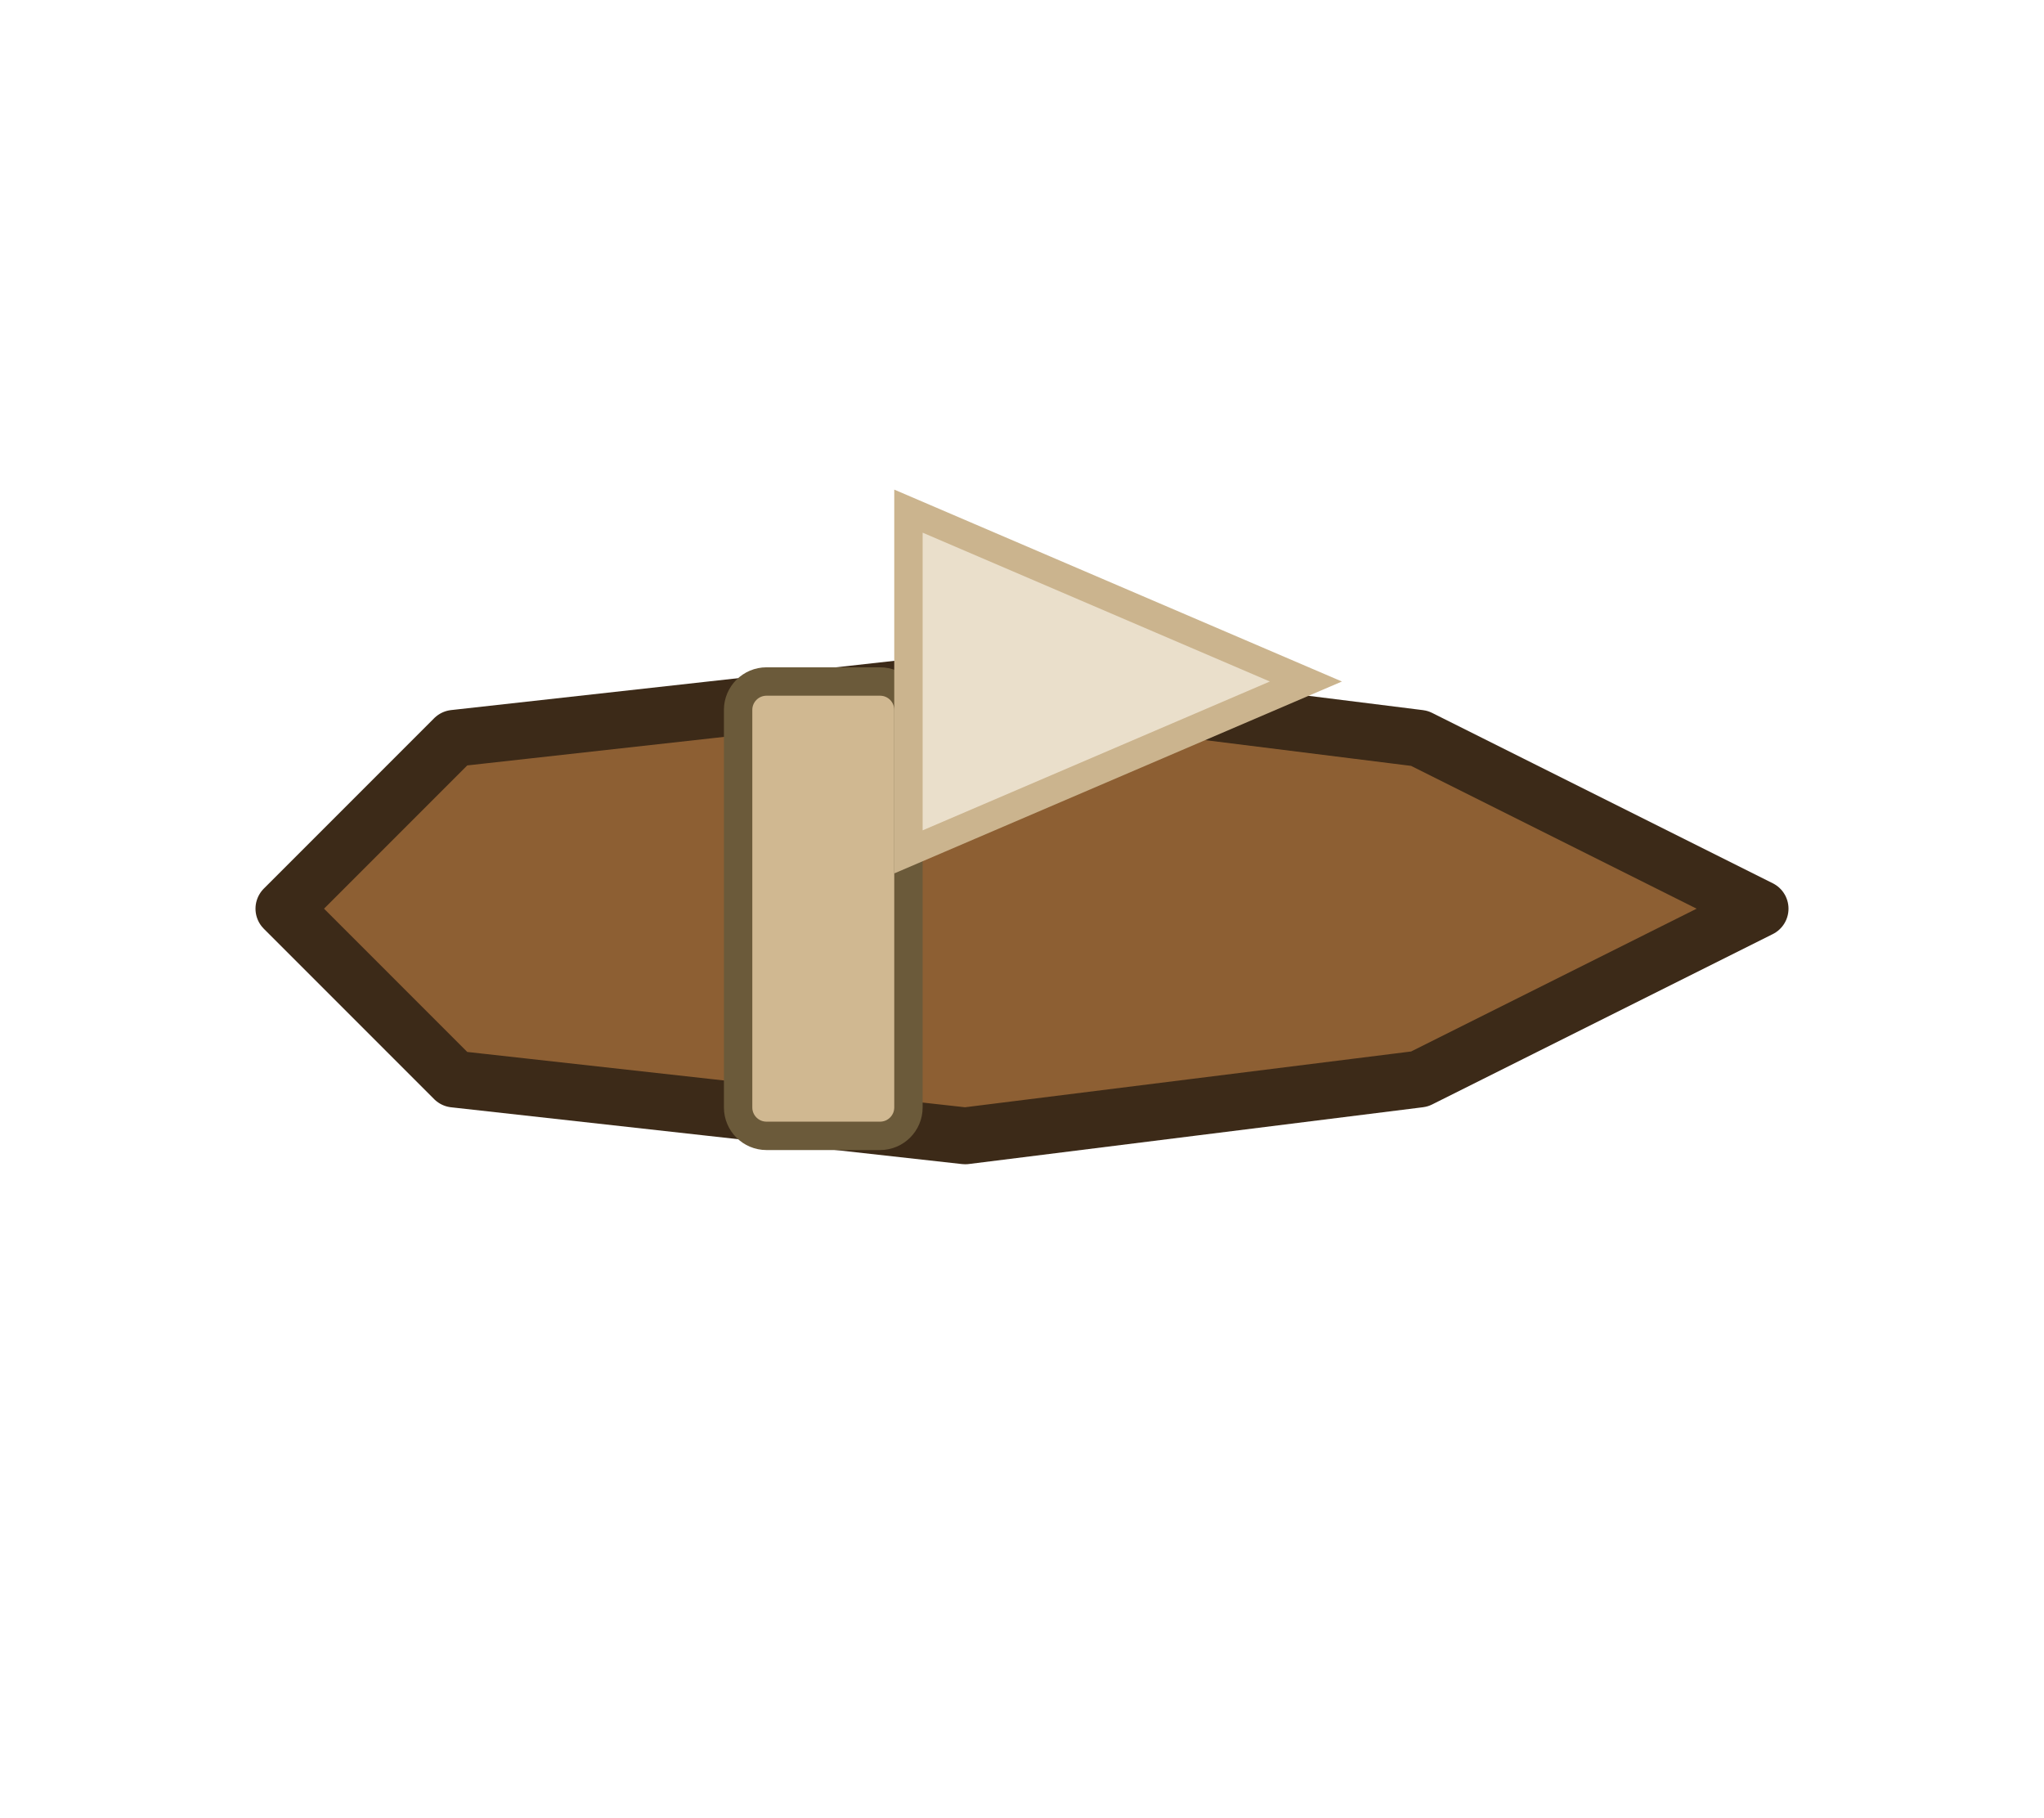
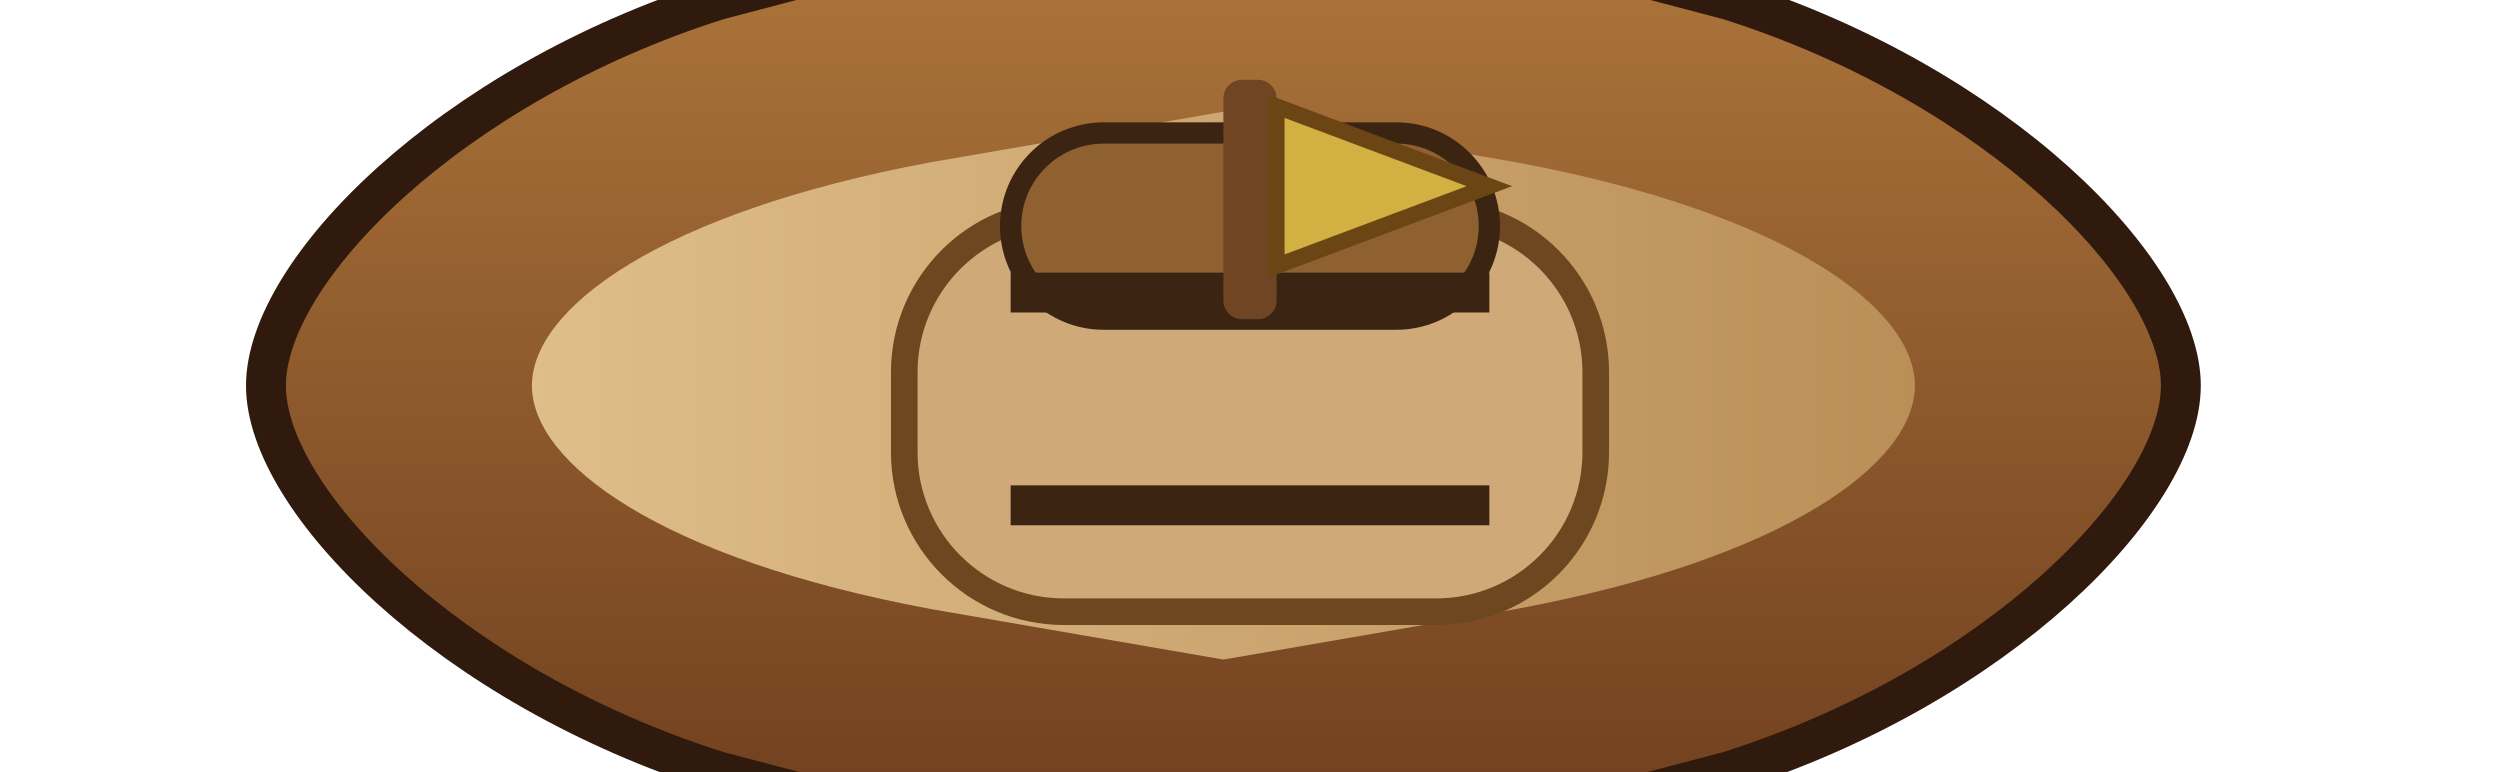
- <svg xmlns="http://www.w3.org/2000/svg" viewBox="0 0 72 64">
-   <polygon points="10,32 16,26 34,24 50,26 62,32 50,38 34,40 16,38" fill="#8d5f33" stroke="#3c2a18" stroke-width="2" stroke-linejoin="round" />
-   <rect x="26" y="24" width="6" height="16" rx="1" fill="#d0b891" stroke="#6b5a3a" stroke-width="1" />
-   <polygon points="32,18 46,24 32,30" fill="#eadfcb" stroke="#cbb48e" stroke-width="1" />
+ <svg xmlns="http://www.w3.org/2000/svg" viewBox="0 0 188 58">
+   <defs>
+     <linearGradient id="flagHull" x1="0" y1="0" x2="0" y2="1">
+       <stop offset="0" stop-color="#b27a3d" />
+       <stop offset="1" stop-color="#6a3a1c" />
+     </linearGradient>
+     <linearGradient id="flagDeck" x1="0" y1="0" x2="1" y2="0">
+       <stop offset="0" stop-color="#dfbe8a" />
+       <stop offset="1" stop-color="#ba8e57" />
+     </linearGradient>
+   </defs>
+   <path d="M20 29c0-8.6 13.8-22.6 34-29l38-10 38 10c20.2 6.4 34 20.4 34 29s-13.8 22.6-34 29l-38 10-38-10C33.8 51.6 20 37.6 20 29z" fill="url(#flagHull)" stroke="#301a0d" stroke-width="3" />
+   <path d="M40 29c0-5.8 9.6-13 30-16.8l22-3.8 22 3.8c20.4 3.8 30 11 30 16.8s-9.6 13-30 16.8l-22 3.8-22-3.8c-20.4-3.8-30-11-30-16.8z" fill="url(#flagDeck)" />
+   <g transform="translate(94 28)">
+     <rect x="-26" y="-12" width="52" height="30" rx="12" fill="#cfa978" stroke="#6d471f" stroke-width="2" />
+     <rect x="-18" y="-18" width="36" height="14" rx="7" fill="#8f6030" stroke="#3c2413" stroke-width="1.6" />
+     <path d="M-18 -6h36" stroke="#3c2413" stroke-width="3" />
+     <path d="M-18 10h36" stroke="#3c2413" stroke-width="3" />
+   </g>
+   <rect x="92" y="6" width="4" height="18" rx="1.4" fill="#6f4524" />
+   <path d="M96 8l16 6-16 6z" fill="#d2b041" stroke="#6b4514" stroke-width="1.2" />
</svg>
